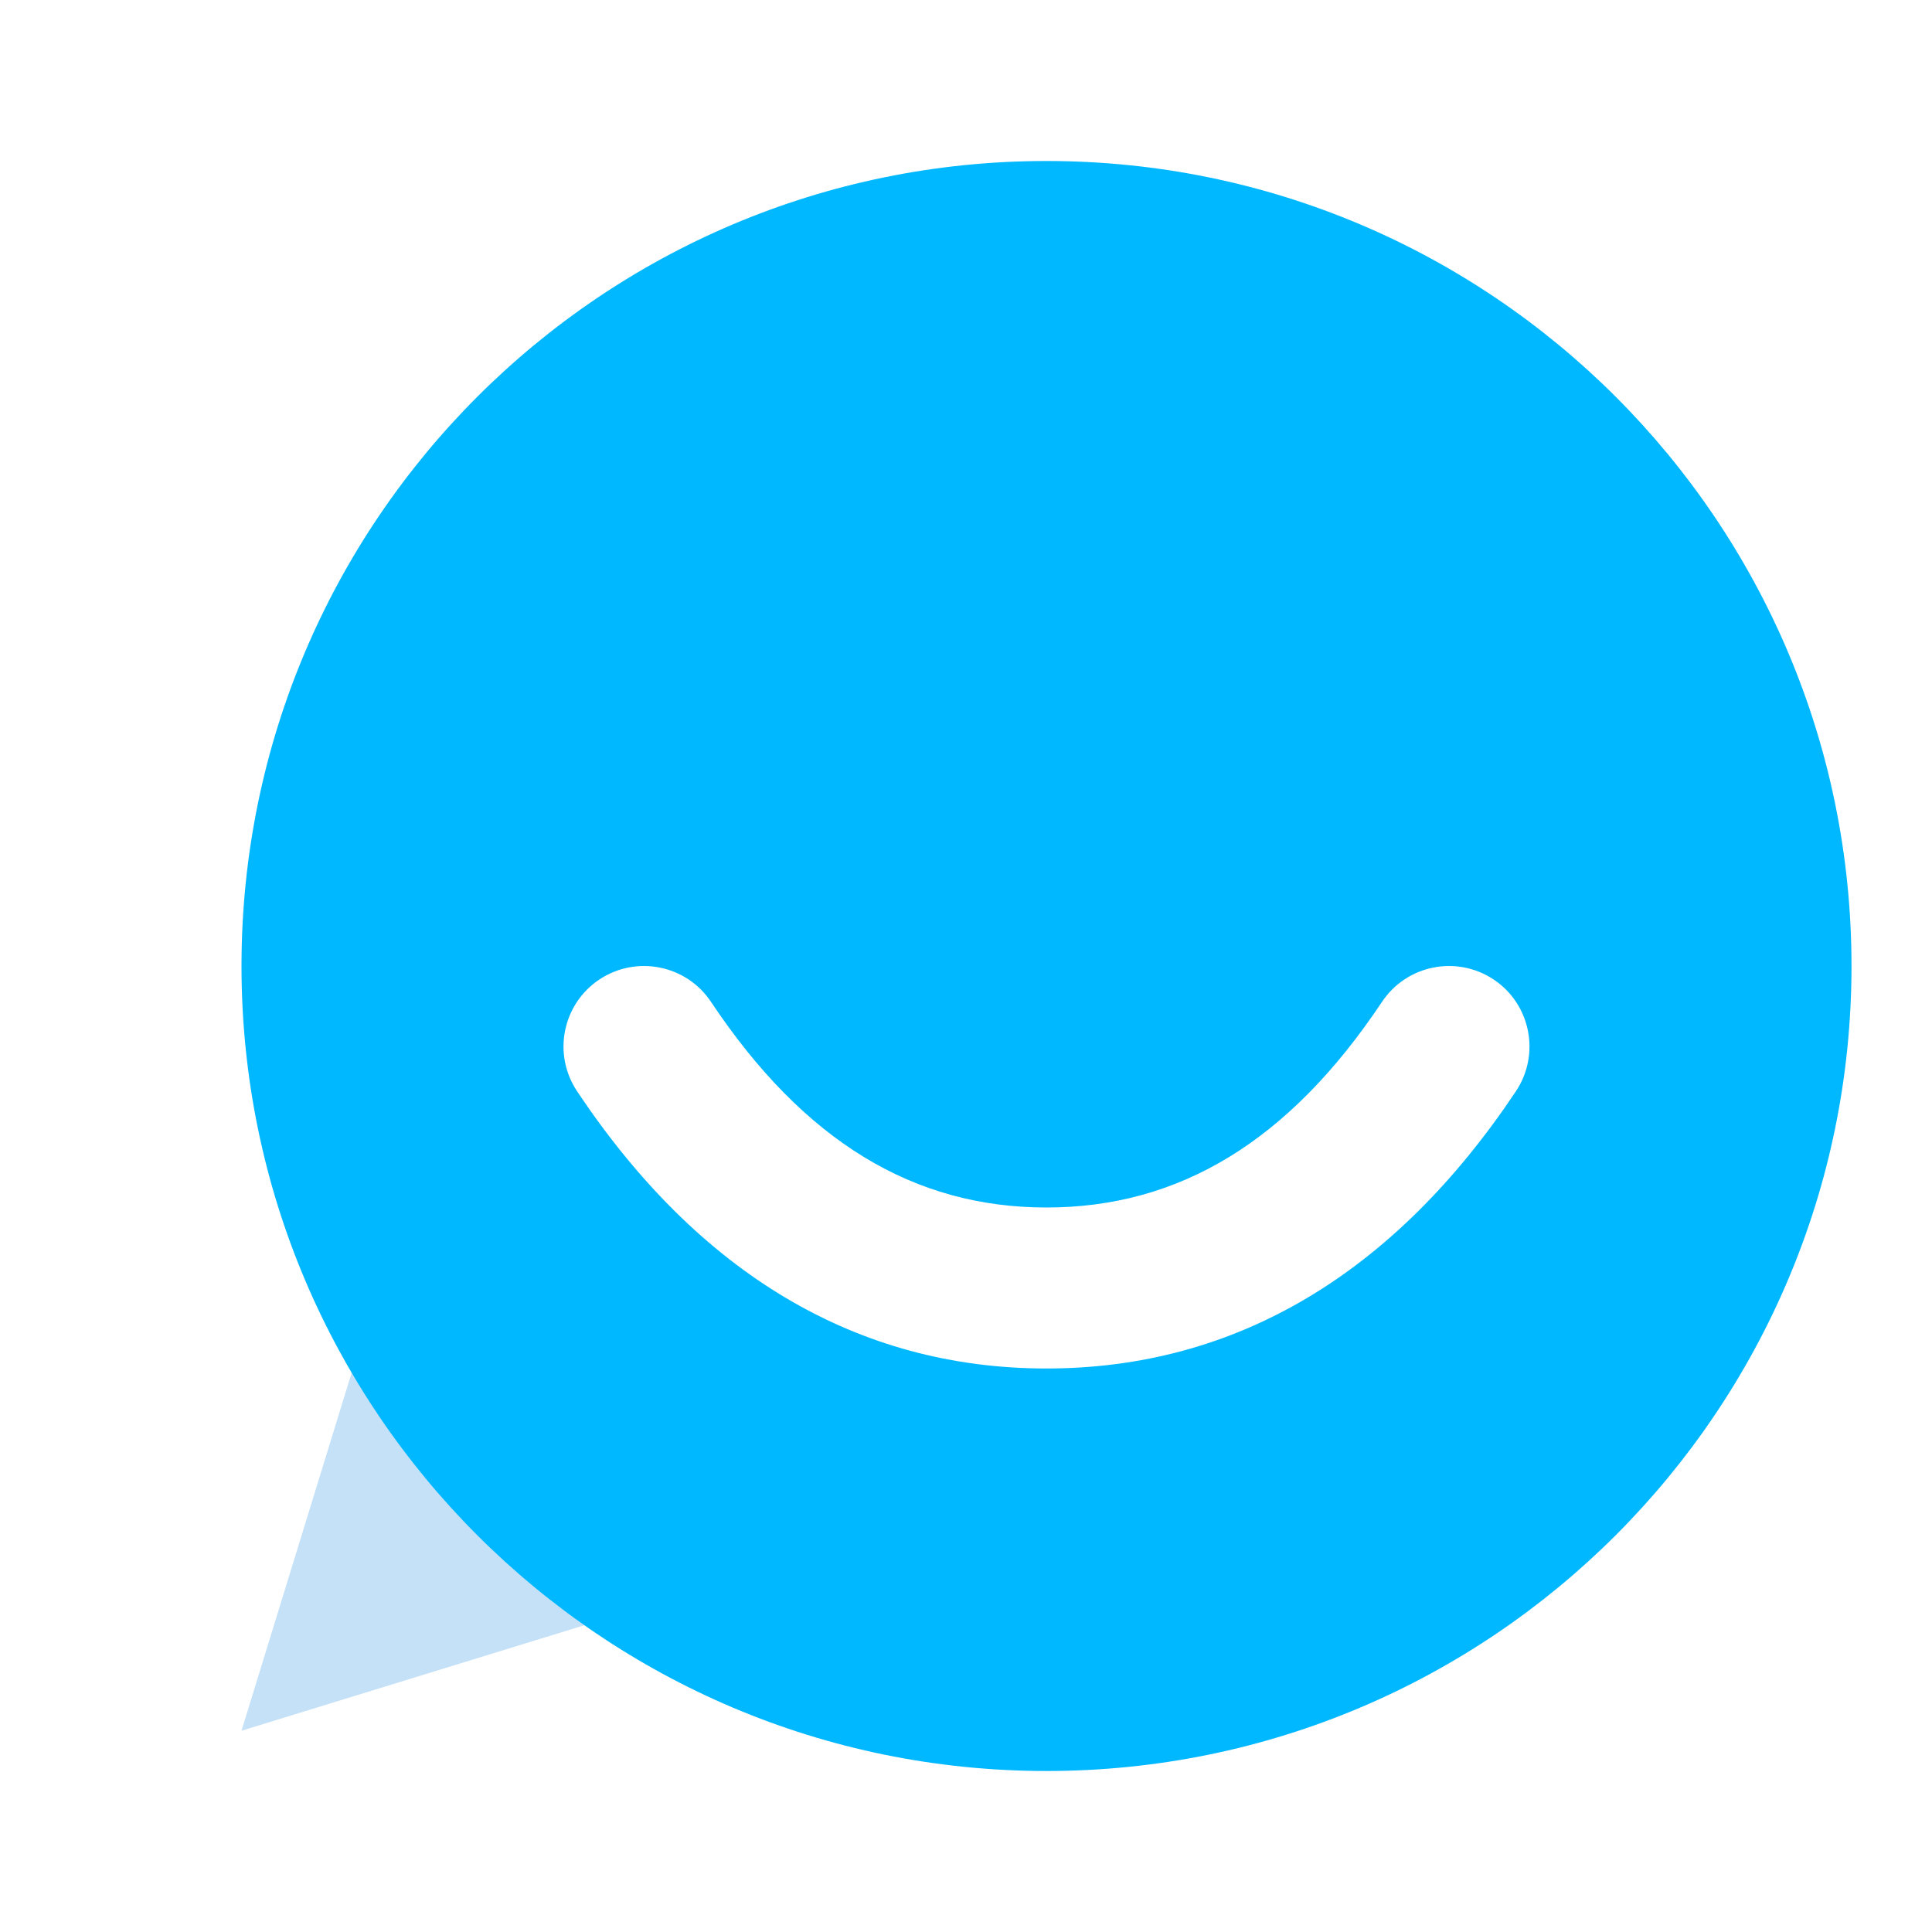
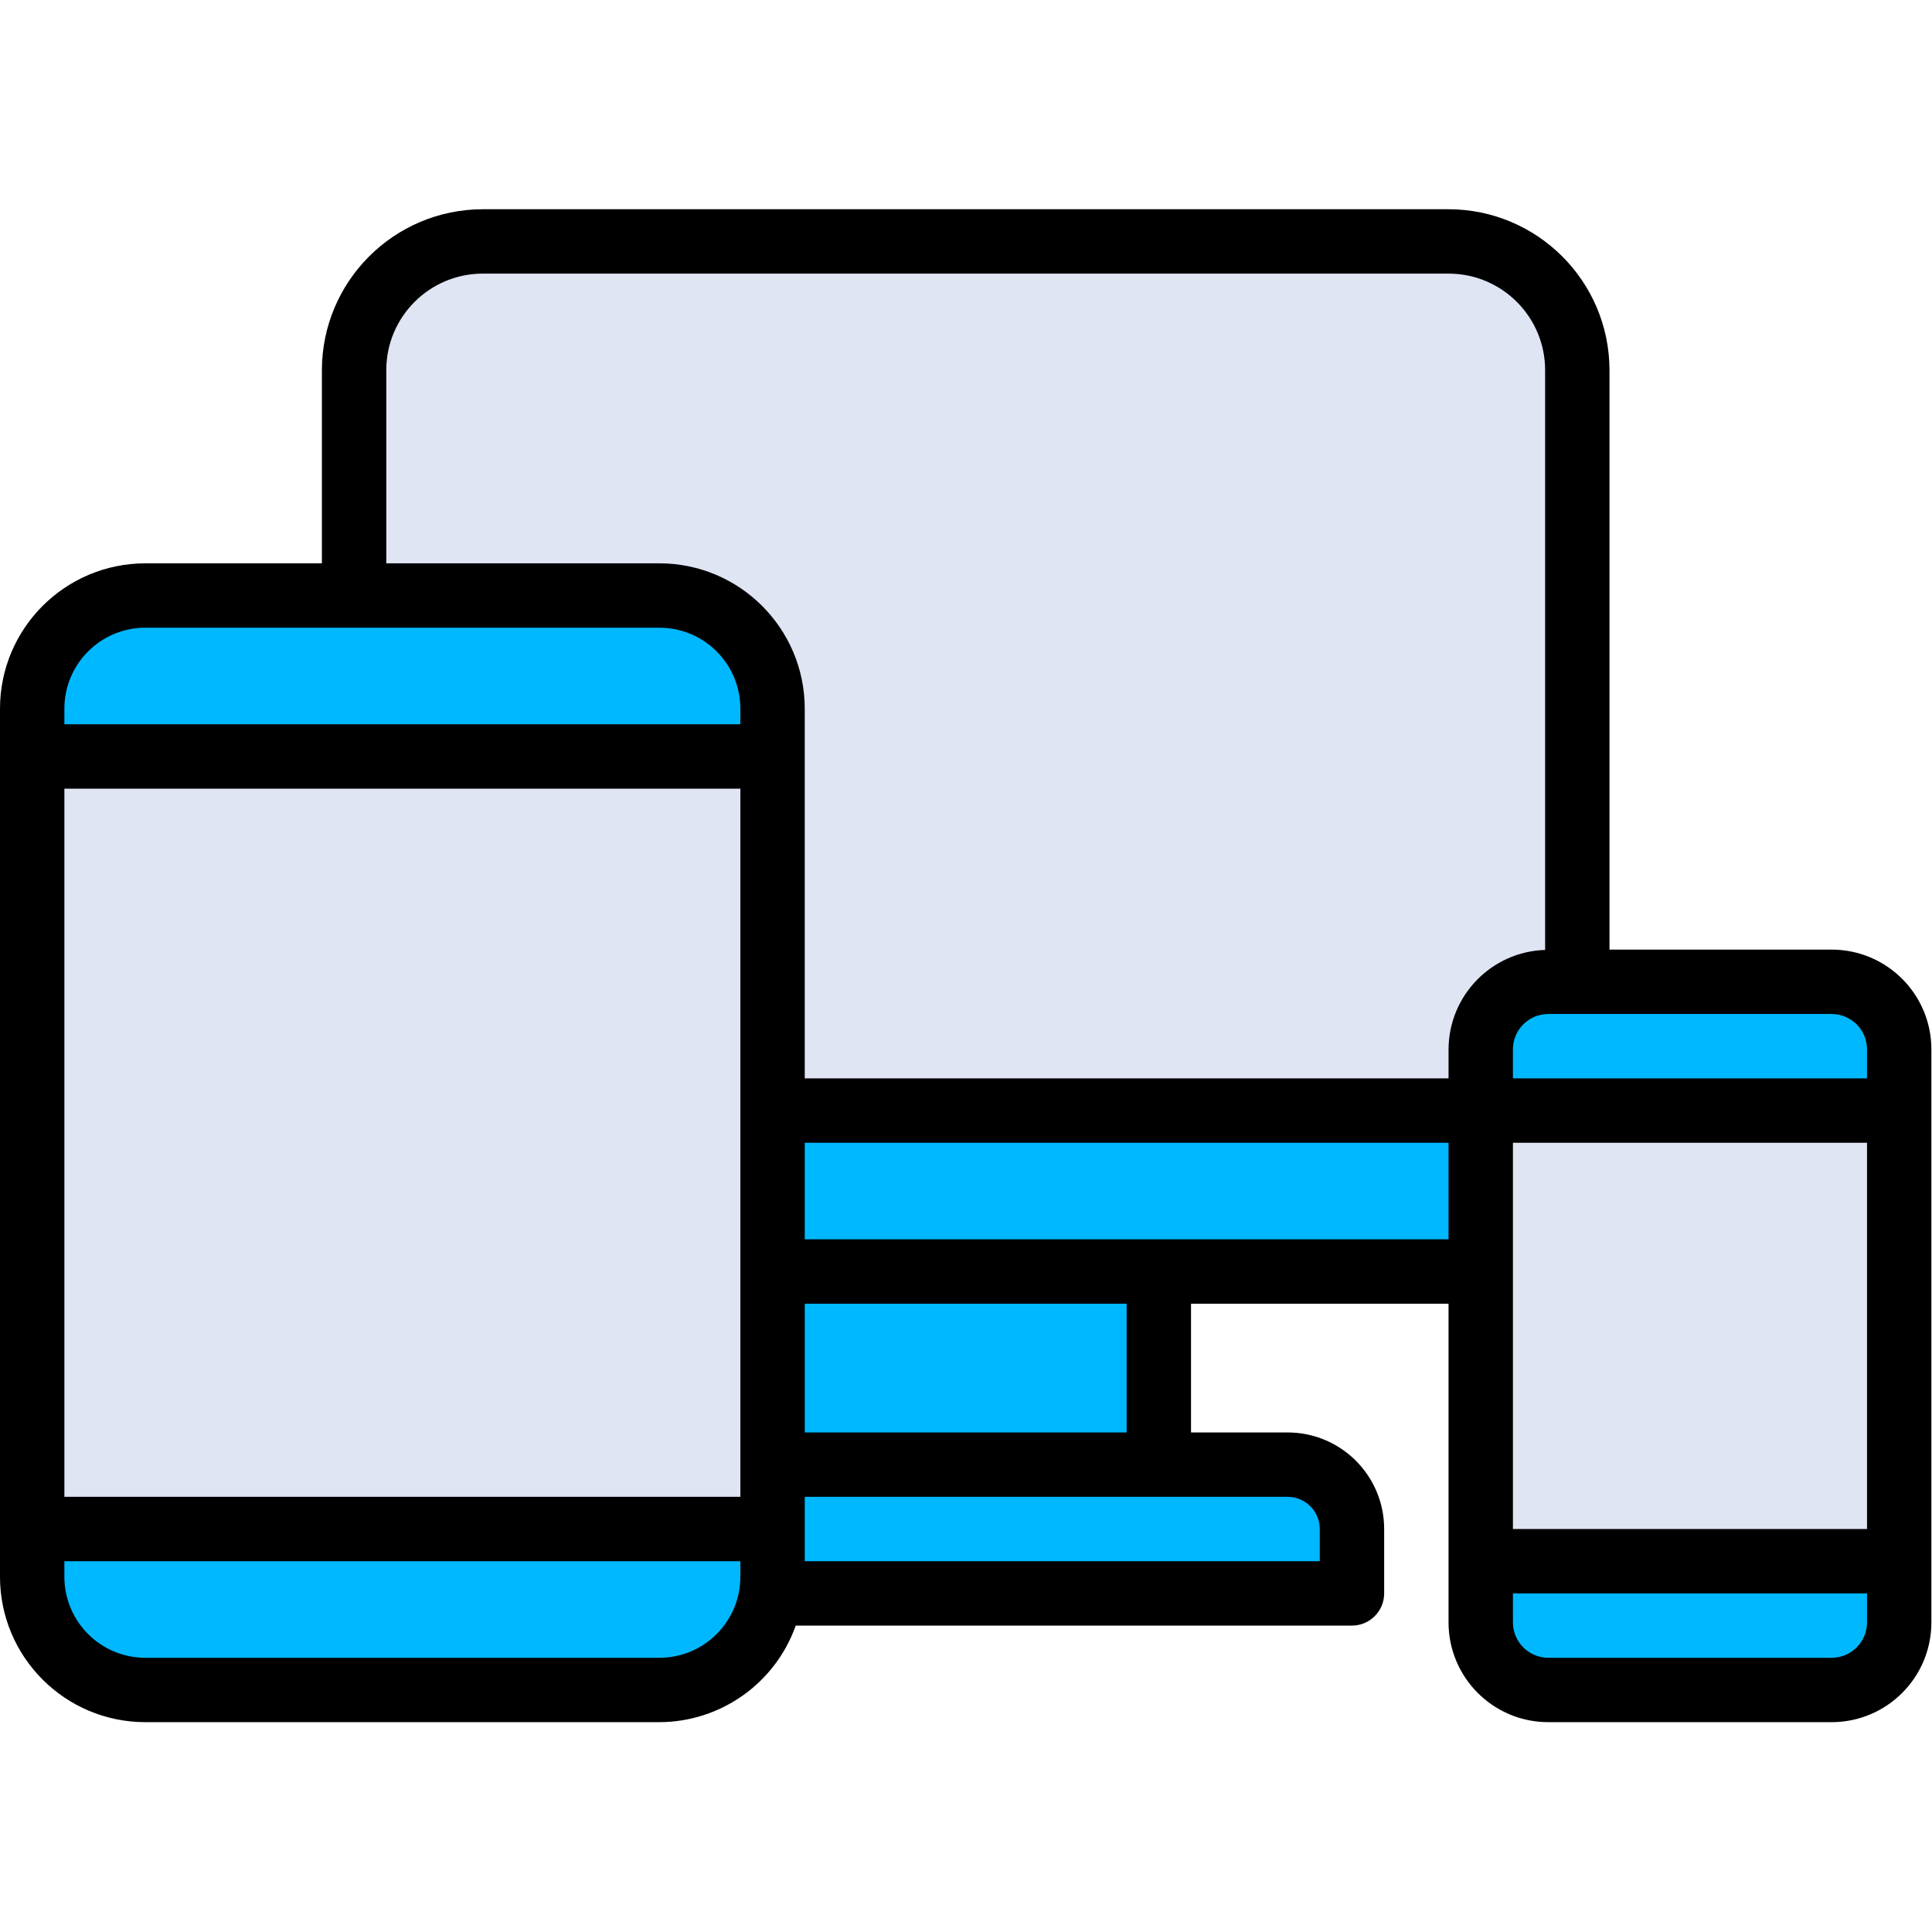
- <svg xmlns="http://www.w3.org/2000/svg" width="100%" height="100%" viewBox="0 0 24 24" version="1.1" xml:space="preserve" style="fill-rule:evenodd;clip-rule:evenodd;stroke-linejoin:round;stroke-miterlimit:1.414;">
+ <svg xmlns="http://www.w3.org/2000/svg" width="100%" height="100%" viewBox="0 0 2134 2134" version="1.1" xml:space="preserve" style="fill-rule:evenodd;clip-rule:evenodd;stroke-linejoin:round;stroke-miterlimit:1.414;">
  <g>
-     <rect x="0" y="0" width="24" height="24" style="fill:none;" />
-     <path d="M5,15l-2,6.5l6.5,-2l-4.5,-4.5Z" style="fill:#c5e1f7;" />
-     <path d="M13,2c5.523,0 10,4.477 10,10c0,5.523 -4.477,10 -10,10c-5.523,0 -10,-4.477 -10,-10c0,-5.523 4.477,-10 10,-10Zm-5.832,11.555c1.51,2.264 3.478,3.445 5.832,3.445c2.354,0 4.322,-1.181 5.832,-3.445c0.306,-0.46 0.182,-1.081 -0.277,-1.387c-0.46,-0.306 -1.081,-0.182 -1.387,0.277c-1.157,1.736 -2.522,2.555 -4.168,2.555c-1.646,0 -3.011,-0.819 -4.168,-2.555c-0.306,-0.459 -0.927,-0.583 -1.387,-0.277c-0.459,0.306 -0.583,0.927 -0.277,1.387Z" style="fill:#00b8ff;" />
+     <g>
+       <g>
+         <rect x="746.667" y="1297.78" width="533.333" height="391.113" style="fill:#00b8ff;" />
+         <path d="M1493.33,1688.89l0,71.112l-748.087,0l0.712,-71.113l0.713,-71.112l675.554,0c39.221,0.121 70.992,31.888 71.108,71.113Z" style="fill:#00b8ff;fill-rule:nonzero;" />
+       </g>
+       <g>
+         <path d="M1173.33,1297.78l0,391.109l-427.379,0l0.713,-71.109l0,-320l426.666,0Z" style="fill:#00b8ff;fill-rule:nonzero;" />
+         <path d="M1386.67,1688.89l0,71.112l-641.421,0l0.712,-71.113l0.713,-71.112l568.887,0c39.221,0.121 70.992,31.888 71.109,71.113Z" style="fill:#00b8ff;fill-rule:nonzero;" />
+       </g>
+       <path d="M1742.22,408.888l0,888.887l-1351.11,0l0,-888.888c0,-78.545 63.675,-142.22 142.22,-142.22l1066.67,0c78.546,0 142.221,63.675 142.221,142.221Z" style="fill:#e0e5f4;fill-rule:nonzero;" />
+       <path d="M1635.55,408.888l0,888.887l-1244.44,0l0,-888.888c0,-78.545 63.675,-142.22 142.22,-142.22l960,0c78.546,0 142.221,63.675 142.221,142.221Z" style="fill:#e0e5f4;fill-rule:nonzero;" />
+       <g>
+         <path d="M746.667,1226.67l995.554,0l0,173.154c-14.875,3.192 -30.05,4.742 -45.263,4.621l-950.291,0l0,-177.775Z" style="fill:#00b8ff;fill-rule:nonzero;" />
+         <path d="M1528.89,1226.67l0,173.154c-14.842,3.175 -29.98,4.725 -45.155,4.621l-772.62,0l0,-177.775l817.775,0Z" style="fill:#00b8ff;fill-rule:nonzero;" />
+       </g>
+       <path d="M1528.89,1226.67l0,173.154c-14.842,3.175 -29.98,4.725 -45.155,4.621l-772.62,0l0,-177.775l817.775,0Z" style="fill:#00b8ff;fill-rule:nonzero;" />
+       <path d="M2097.78,1155.55l0,604.446l-462.225,0l0,-604.446l462.225,0" style="fill:#e0e5f4;fill-rule:nonzero;" />
+       <g>
+         <path d="M2097.78,1159.11l0,67.554l-462.225,0l0,-67.555c0,-41.237 33.429,-74.666 74.667,-74.666l312.887,0c41.242,0 74.671,33.429 74.671,74.667" style="fill:#00b8ff;fill-rule:nonzero;" />
+         <path d="M2097.78,1724.45l0,67.554c0,19.804 -7.867,38.796 -21.871,52.796c-14.004,14.004 -32.995,21.871 -52.795,21.871l-312.888,0c-41.237,0 -74.667,-33.429 -74.667,-74.667l0,-67.554l462.221,0" style="fill:#00b8ff;fill-rule:nonzero;" />
+       </g>
+       <path d="M2045.37,1087.82l0.321,0l-0.321,0m-19.346,-3.375c6.538,0.242 13.017,1.342 19.271,3.271c-6.25,-1.929 -12.729,-3.029 -19.271,-3.271" style="fill:#ccc;fill-rule:nonzero;" />
+       <path d="M2097.78,1226.67l-106.667,0l0,497.779l106.667,0l0,-497.779m0,-71.113l0,3.554l0,-3.554" style="fill:#e0e5f4;fill-rule:nonzero;" />
+       <rect x="35.554" y="800" width="817.779" height="924.446" style="fill:#e0e5f4;" />
+       <rect x="35.554" y="800" width="711.112" height="924.446" style="fill:#e0e5f4;" />
+       <g>
+         <path d="M853.333,1688.89l0,52.979c0.021,33.104 -13.125,64.858 -36.533,88.266c-23.408,23.409 -55.162,36.55 -88.267,36.534l-568.179,0c-33.104,0.02 -64.858,-13.125 -88.266,-36.534c-23.409,-23.408 -36.55,-55.162 -36.534,-88.266l0,-52.98l817.779,0Z" style="fill:#00b8ff;fill-rule:nonzero;" />
+         <path d="M853.333,782.579l0,52.979l-817.779,0l0,-52.979c-0.021,-33.104 13.125,-64.858 36.534,-88.267c23.408,-23.408 55.162,-36.55 88.266,-36.533l568.179,0c33.105,-0.021 64.859,13.125 88.267,36.533c23.408,23.405 36.554,55.163 36.533,88.267Z" style="fill:#00b8ff;fill-rule:nonzero;" />
+       </g>
+     </g>
+     <path d="M2023.11,1048.89l-245.334,0l0,-640c-0.121,-98.134 -79.646,-177.659 -177.779,-177.775l-1066.67,0c-98.133,0.116 -177.658,79.641 -177.779,177.779l0,213.333l-195.058,0c-88.596,0.096 -160.396,71.896 -160.496,160.496l0,959.004c0.1,88.6 71.9,160.4 160.496,160.496l567.892,0c67.67,-0.204 127.916,-42.892 150.541,-106.667l614.404,0c19.638,0 35.554,-15.917 35.554,-35.554l0,-71.112c0,-58.909 -47.758,-106.667 -106.666,-106.667l-106.667,0l0,-142.221l284.446,0l0,352c0,60.875 49.35,110.221 110.221,110.221l312.887,0c60.875,0 110.221,-49.35 110.221,-110.221l0,-632.887c0.004,-60.875 -49.346,-110.225 -110.217,-110.225Zm-352,213.333l391.113,0l0,426.667l-391.113,0l0,-426.667Zm391.109,-103.108l0,32l-391.113,0l0,-32c0,-21.601 17.513,-39.113 39.113,-39.113l312.887,0c21.604,0 39.113,17.513 39.113,39.113Zm-1635.55,-750.226c0,-58.908 47.758,-106.666 106.666,-106.666l1066.67,0c58.908,0 106.667,47.758 106.667,106.666l0,640.355c-59.342,1.916 -106.504,50.491 -106.667,109.866l0,32l-711.113,0l0,-408.391c-0.1,-88.6 -71.9,-160.4 -160.495,-160.496l-301.725,0l0,-213.334Zm-355.555,462.225l746.667,0l0,782.221l-746.667,0l0,-782.221Zm89.384,-177.779l567.891,0c49.35,0.038 89.346,40.038 89.388,89.388l0,17.279l-746.667,0l0,-17.279c0.042,-49.35 40.038,-89.35 89.388,-89.388Zm567.896,1137.78l-567.896,0c-49.35,-0.037 -89.346,-40.037 -89.388,-89.387l0,-17.279l746.667,0l0,17.279c-0.038,49.35 -40.033,89.346 -89.383,89.387Zm729.387,-142.224l0,35.554l-568.892,0l0,-71.109l533.334,0c19.637,0 35.558,15.921 35.558,35.554Zm-213.333,-106.666l-355.554,0l0,-142.221l355.554,0l0,142.221Zm35.554,-213.334l-391.113,0l0,-106.666l711.113,0l0,106.666l-320,0Zm743.112,462.225l-312.887,0c-21.6,0 -39.112,-17.512 -39.112,-39.112l0,-32l391.112,0l0,32c-0.004,21.6 -17.512,39.112 -39.112,39.112Z" style="fill-rule:nonzero;" />
  </g>
</svg>
